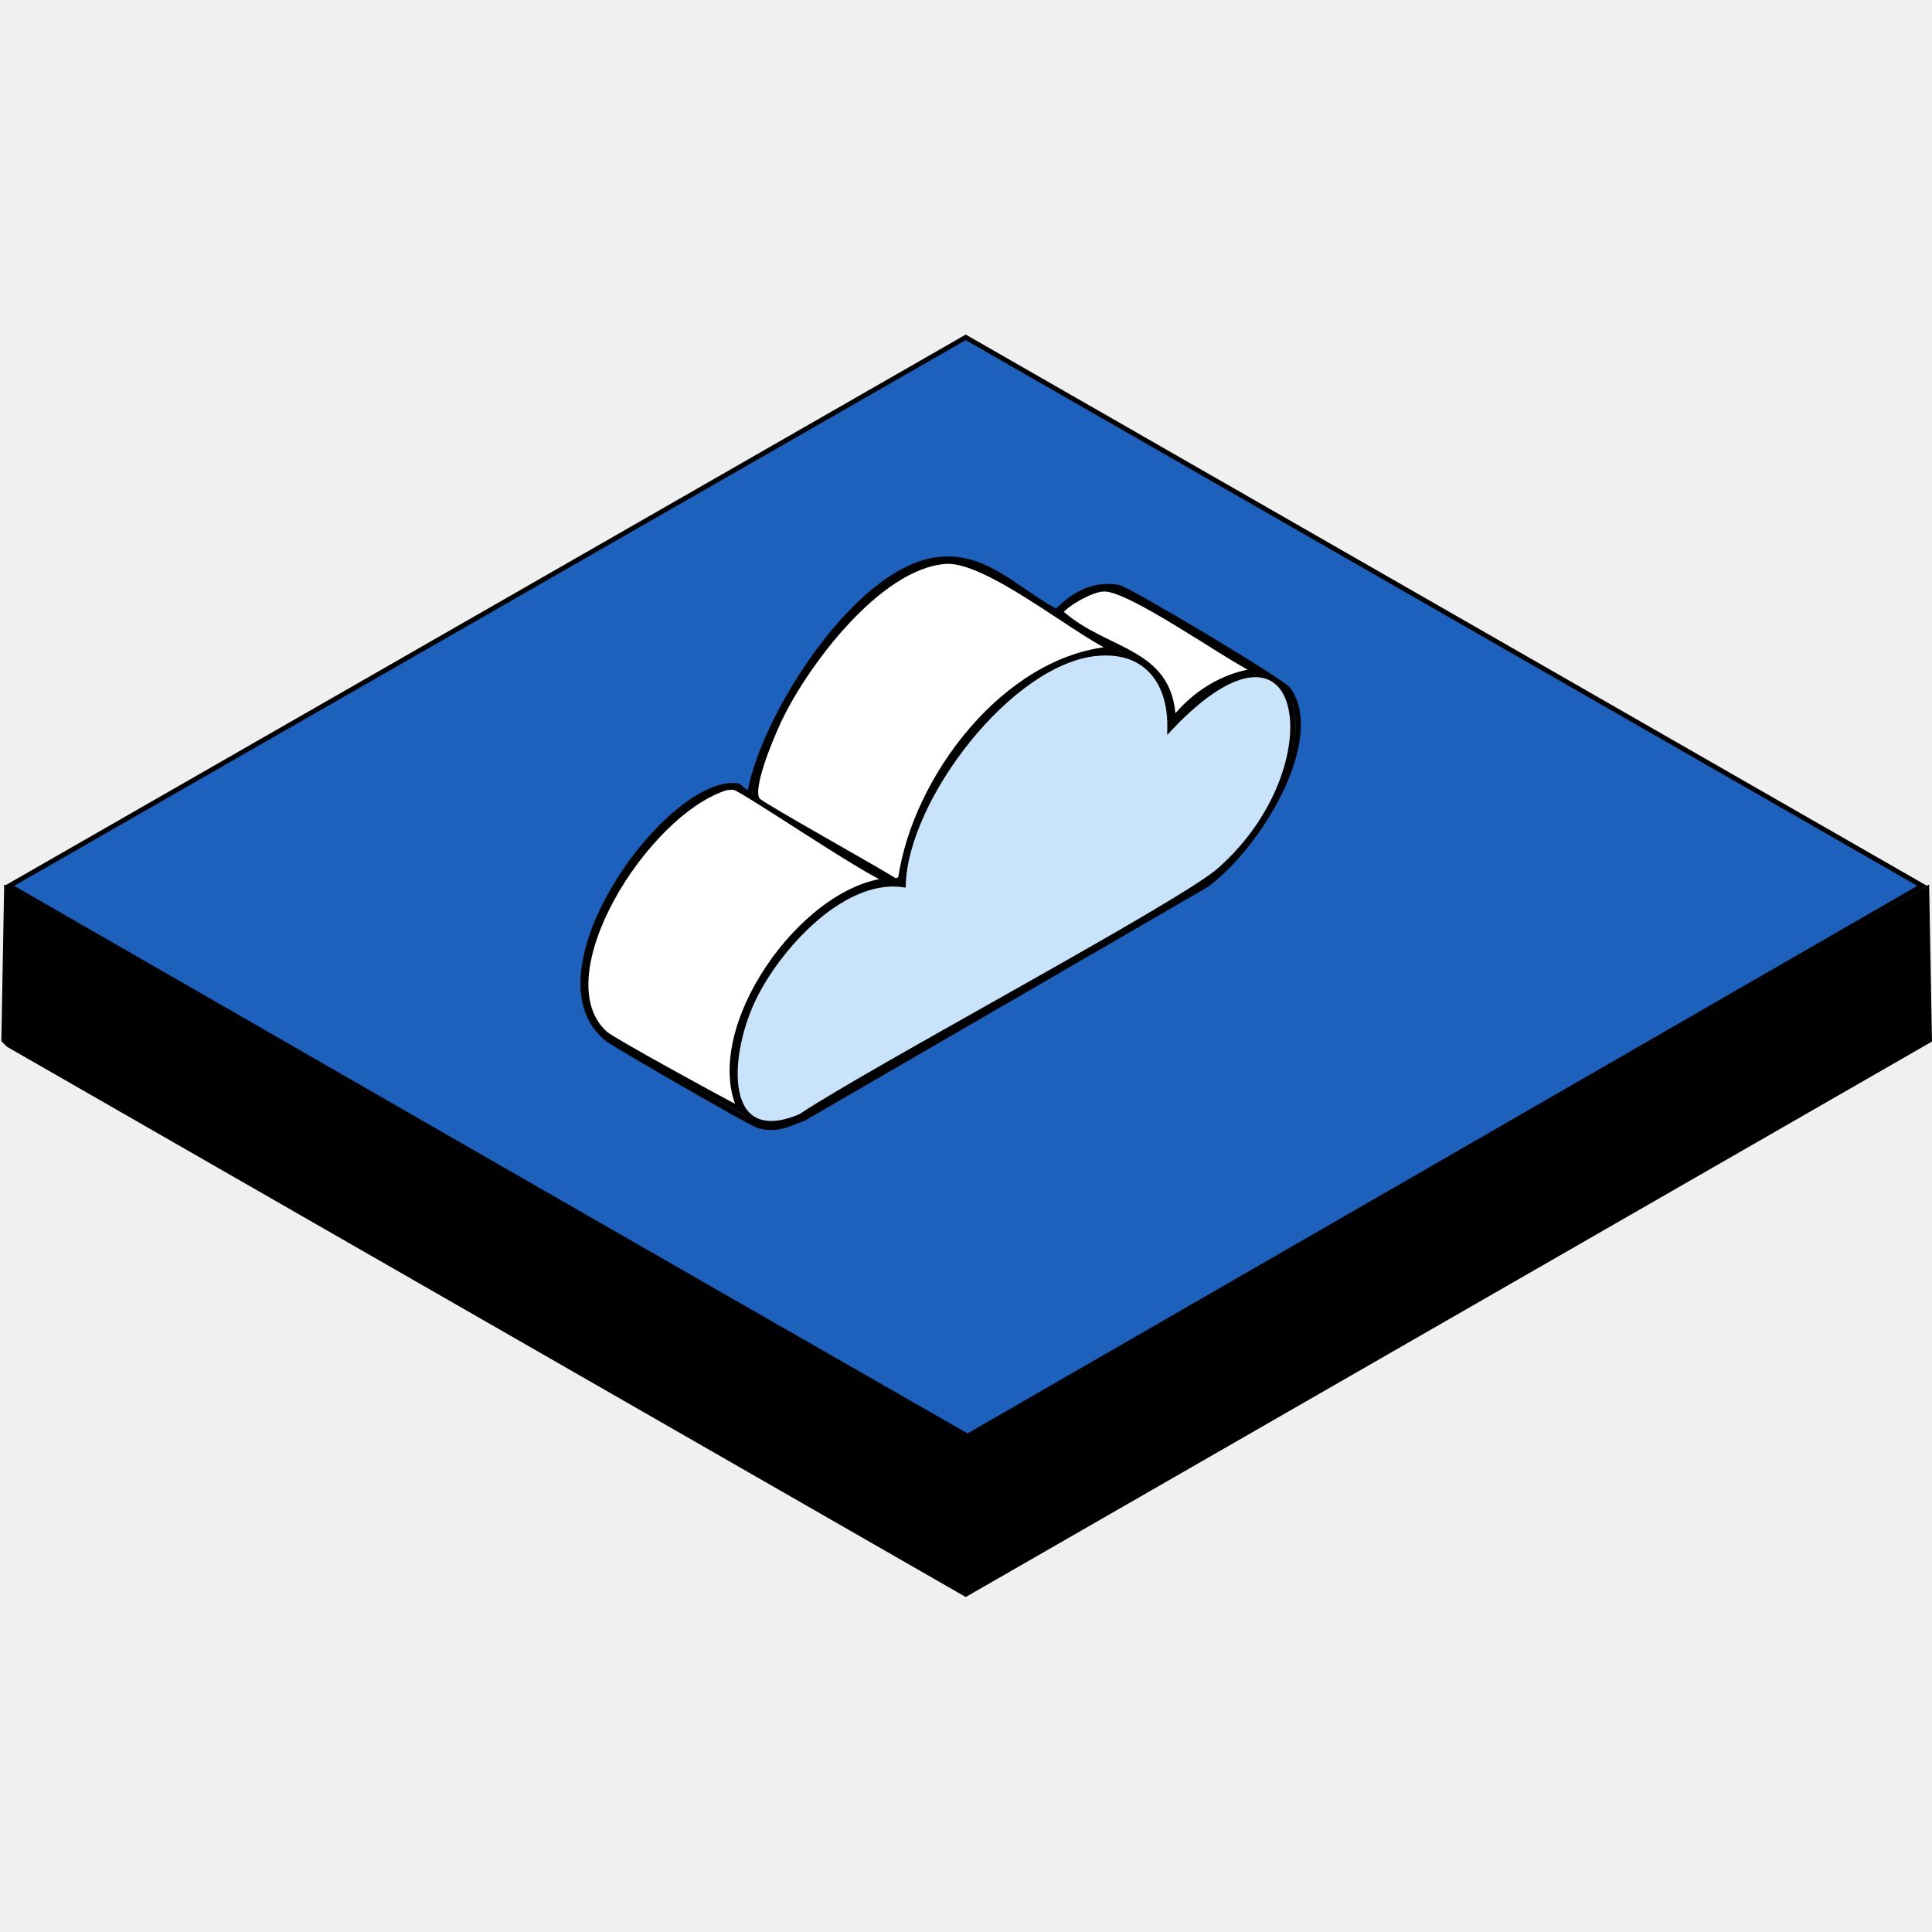
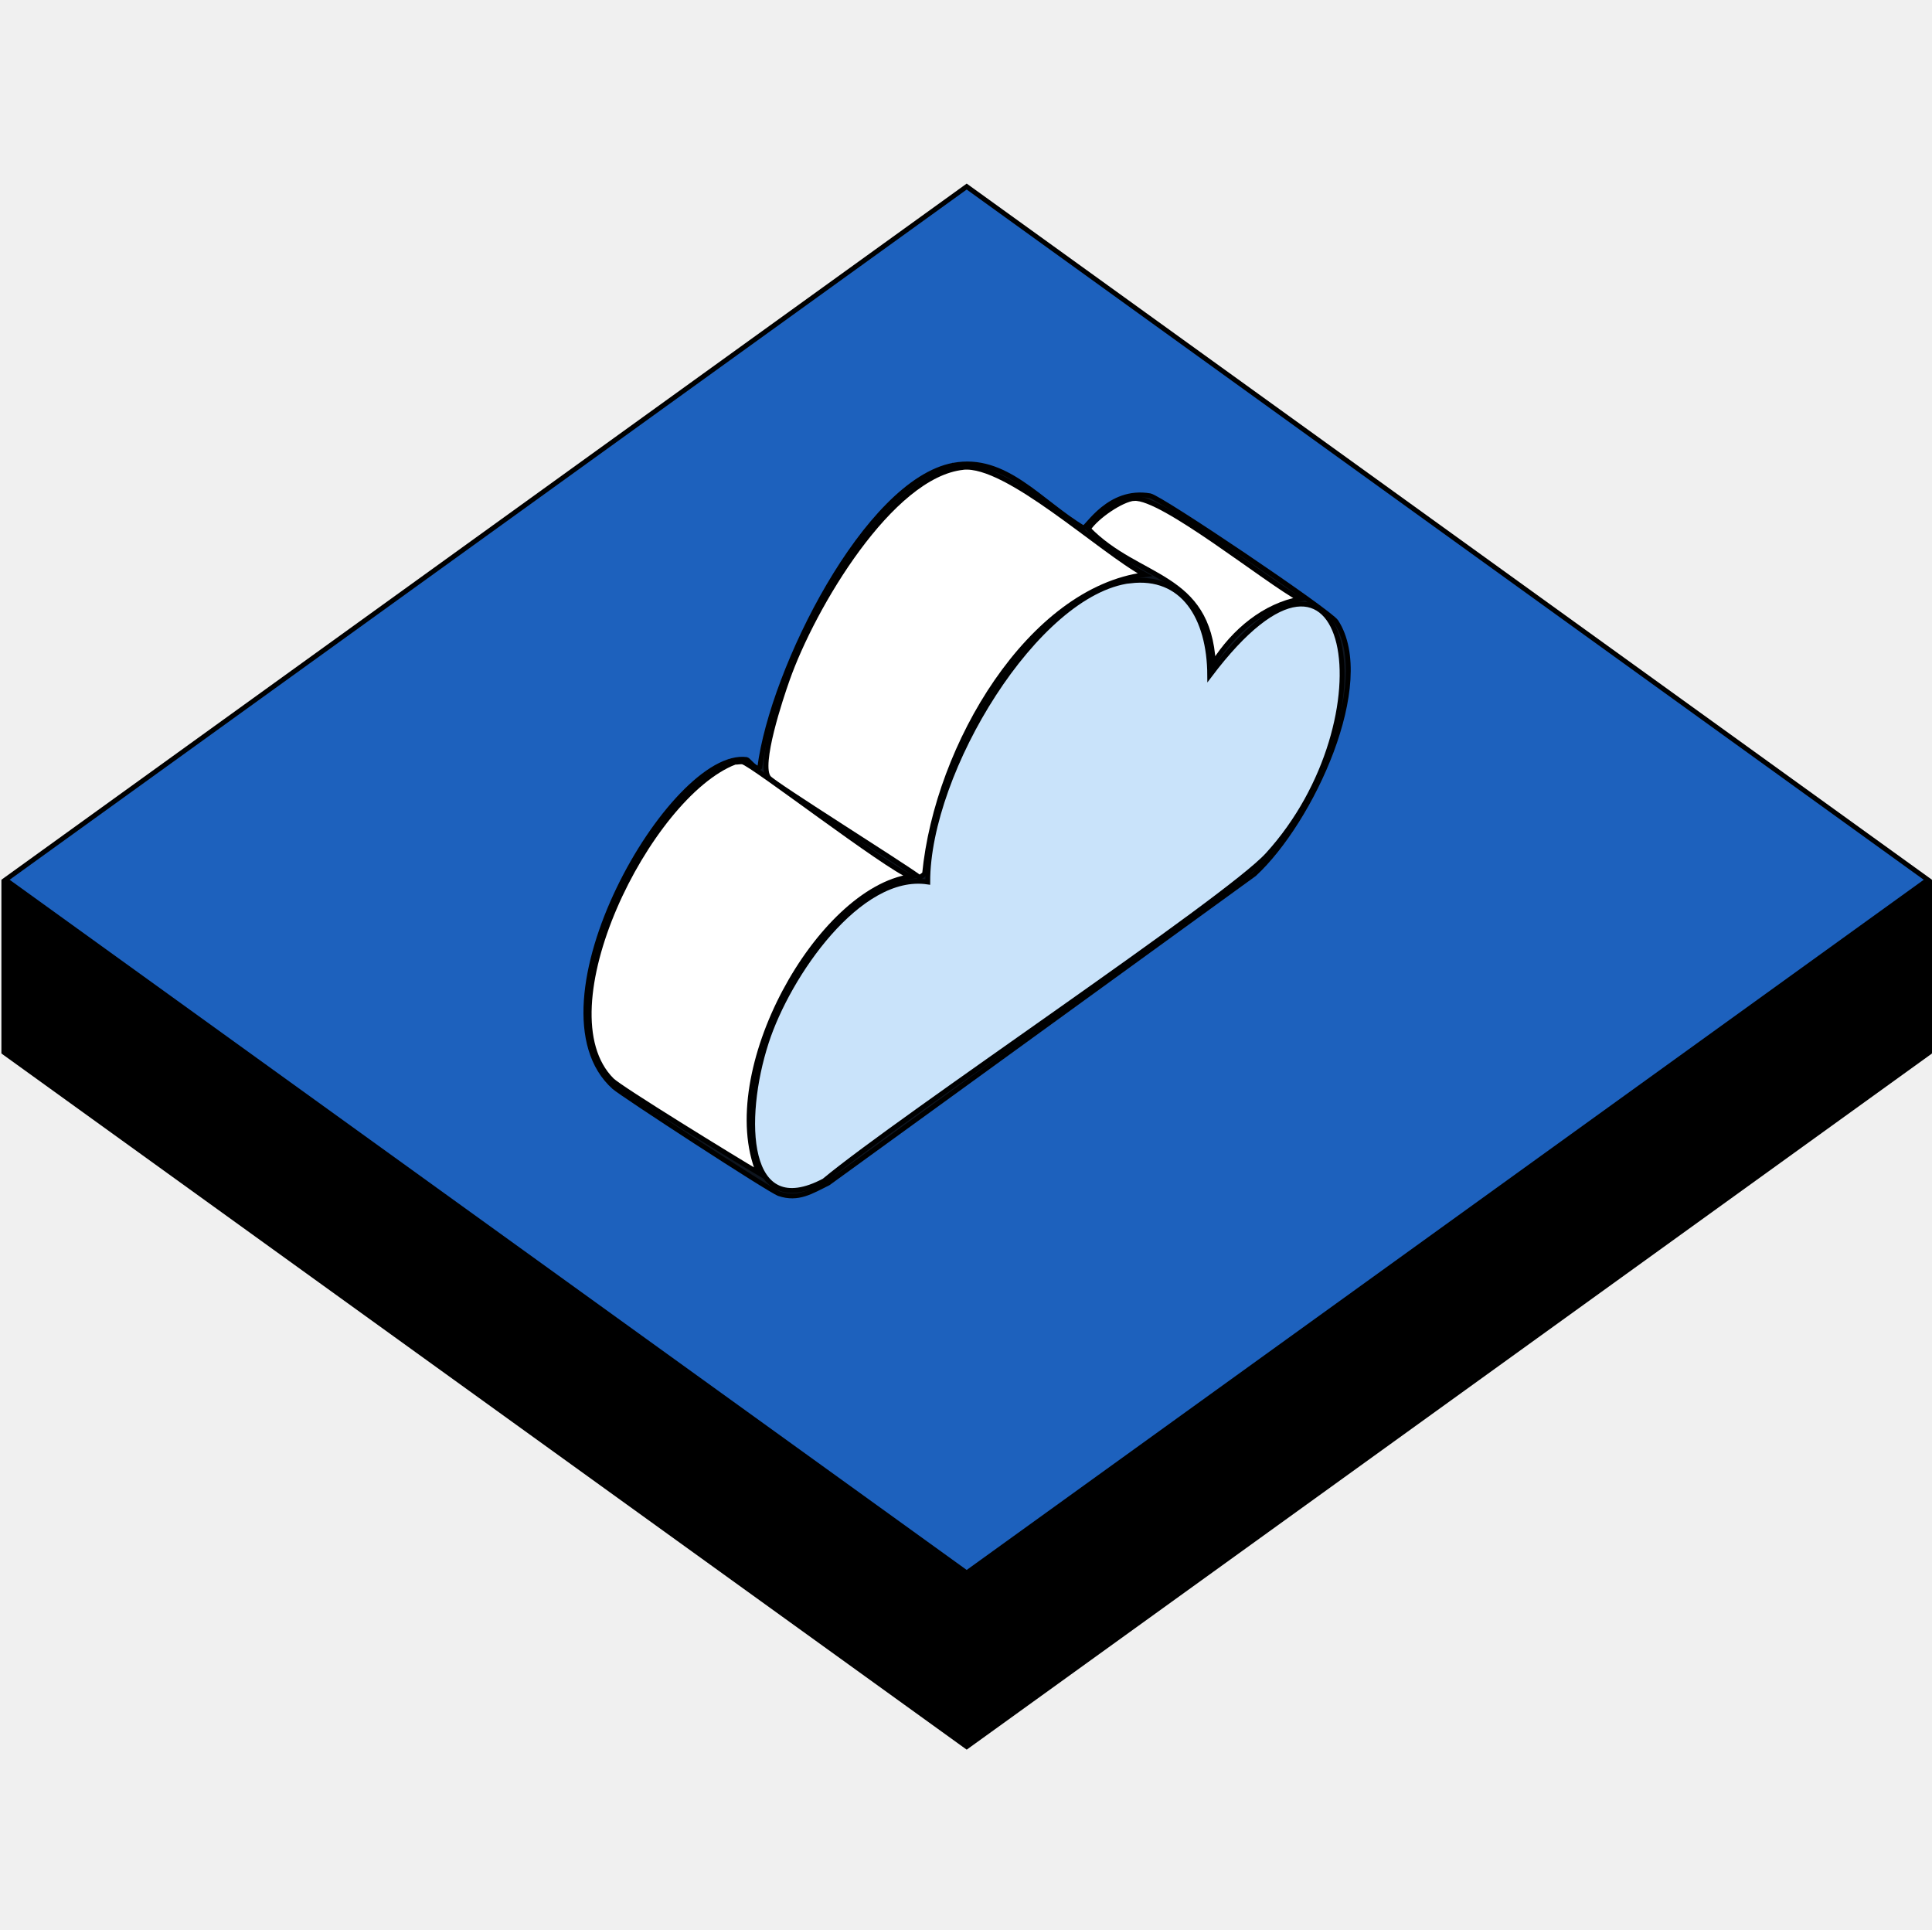
- <svg xmlns="http://www.w3.org/2000/svg" id="_레이어_2" data-name="레이어 2" viewBox="0 0 400.1 400">
+ <svg xmlns="http://www.w3.org/2000/svg" id="_레이어_2" data-name="레이어 2" viewBox="0 0 399.81 399.31">
  <defs>
    <style>
      .cls-1 {
        fill: #fff;
      }

      .cls-1, .cls-2, .cls-3, .cls-4, .cls-5 {
        stroke: #000;
        stroke-miterlimit: 10;
      }

      .cls-6 {
        fill: none;
      }

      .cls-3 {
        fill: #0e151f;
      }

      .cls-4 {
        fill: #c9e3fa;
      }

      .cls-5 {
        fill: #1d61bd;
      }
    </style>
  </defs>
-   <g id="_레이어_1-2" data-name="레이어 1">
+   <g id="_레이어_2-2" data-name=" 레이어 2">
    <g>
+       <polygon class="cls-2" points="200.05 361.4 1.14 217.97 200.05 74.55 398.96 217.97 200.05 361.4" />
+       <rect class="cls-2" x=".79" y="182.53" width="398.52" height="34.93" />
+       <polygon class="cls-5" points="200.05 325.45 1.14 182.03 200.05 38.6 398.96 182.03 200.05 325.45" />
      <g>
-         <polygon class="cls-2" points="1.35 184.02 200 298.18 399.02 184.02 399.59 215.41 200 330.15 1.74 216.37 .78 215.41 1.35 184.02" />
-         <g>
-           <path class="cls-5" d="M200,69.86l198.07,113.59-197.69,113.97C134.17,259.54,68.05,221.49,1.93,183.45l198.07-113.59Z" />
-           <g>
-             <path class="cls-3" d="M193.91,115.9c10.06-1.38,16.51,6.3,24.74,10.66.72.02,5.08-6.26,12.94-4.95,2.03.34,33.99,19.45,35.2,21.12,7.27,10.05-5.64,32.16-16.93,40.53l-83.34,48.33c-3.3,1.29-5.85,2.64-9.51,1.52-1.72-.52-29.79-16.77-31.2-17.89-17-13.45,12.76-54.45,27.02-52.51.25.03,1.81,1.9,2.47,1.33,2.9-15.87,21.86-45.84,38.63-48.14h-.02Z" />
-             <path class="cls-4" d="M227.4,135.31c10.13-.82,15.06,6.17,14.84,15.6,28.33-30.08,34.84,7.72,10.27,29.3-8.04,7.07-71.63,40.92-86.76,50.99-15.43,6.49-15.61-10.3-10.46-22.64,4.51-10.83,18.69-27.23,31.78-25.31.5-17.92,22.29-46.48,40.34-47.95h0Z" />
-             <path class="cls-1" d="M195.81,116.28c8.43-.56,25.95,13.98,34.44,18.08-22.07,1.95-40.73,26.73-43.76,47.57l-.95.57c-3.8-2.47-27.39-15.56-28.54-16.74-1.99-2.05,2.71-12.94,4-15.79,5.28-11.73,20.92-32.75,34.82-33.68h-.01Z" />
-             <path class="cls-1" d="M150.53,163.09c.48.06,1.06-.09,1.52,0,1.82.35,27.05,17.57,31.78,19.22-17.74,1.78-38.16,30.83-30.63,47.38-4.65-2.44-26.18-14.2-27.78-15.6-13.13-11.56,8.28-45.89,25.12-50.99h0Z" />
-             <path class="cls-1" d="M228.54,121.99c5.34-.24,25.1,13.93,31.39,16.93-6.74.93-12.78,4.8-16.93,10.08-.54-14.68-14.01-13.73-23.4-22.26,1.61-1.97,6.53-4.65,8.94-4.76h0Z" />
-           </g>
-         </g>
+         <path class="cls-3" d="M197.26,96.27c10.78-2.03,17.96,7.62,26.95,12.97.78,0,5.27-8.13,13.77-6.66,2.19.38,37.17,23.96,38.53,26.06,8.13,12.65-5.07,41.23-16.95,52.22l-88.16,63.93c-3.51,1.73-6.21,3.53-10.18,2.19-1.87-.62-32.57-20.64-34.12-22.04-18.71-16.74,12.03-69.9,27.43-67.79.27.03,2.01,2.38,2.7,1.63,2.63-20.35,22.09-59.14,40.06-62.52h-.02s0,0,0,0Z" />
+         <path class="cls-4" d="M233.89,120.19c10.87-1.31,16.39,7.49,16.45,19.54,29.54-39.17,37.72,8.95,11.96,37.16-8.43,9.24-75.79,54.16-91.75,67.42-16.4,8.7-17.11-12.75-11.96-28.65,4.51-13.95,19.26-35.28,33.4-33.17-.02-22.91,22.53-59.97,41.91-62.32h-.01Z" />
+         <path class="cls-1" d="M199.31,96.7c9.05-.94,28.35,17.18,37.62,22.2-23.68,3.07-42.99,35.22-45.6,61.92l-1,.75c-4.17-3.06-29.95-19.16-31.23-20.64-2.2-2.57,2.51-16.6,3.81-20.28,5.32-15.12,21.49-42.39,36.41-43.94h-.01s0-.01,0-.01Z" />
+         <path class="cls-1" d="M152.05,157.69c.52.06,1.14-.14,1.64-.04,1.97.4,29.65,21.74,34.79,23.72-19.03,2.74-40.09,40.39-31.48,61.33-5.08-3-28.61-17.45-30.37-19.2-14.49-14.42,7.48-58.85,25.44-65.8h-.01Z" />
+         <path class="cls-1" d="M234.7,103.14c5.74-.45,27.44,17.14,34.3,20.81-7.22,1.36-13.6,6.47-17.9,13.32-1.04-18.74-15.5-17.17-25.87-27.83,1.67-2.56,6.88-6.11,9.47-6.32h0Z" />
      </g>
-       <rect class="cls-6" width="400" height="400" />
+       <rect class="cls-6" width="399.31" height="399.31" />
    </g>
  </g>
</svg>
